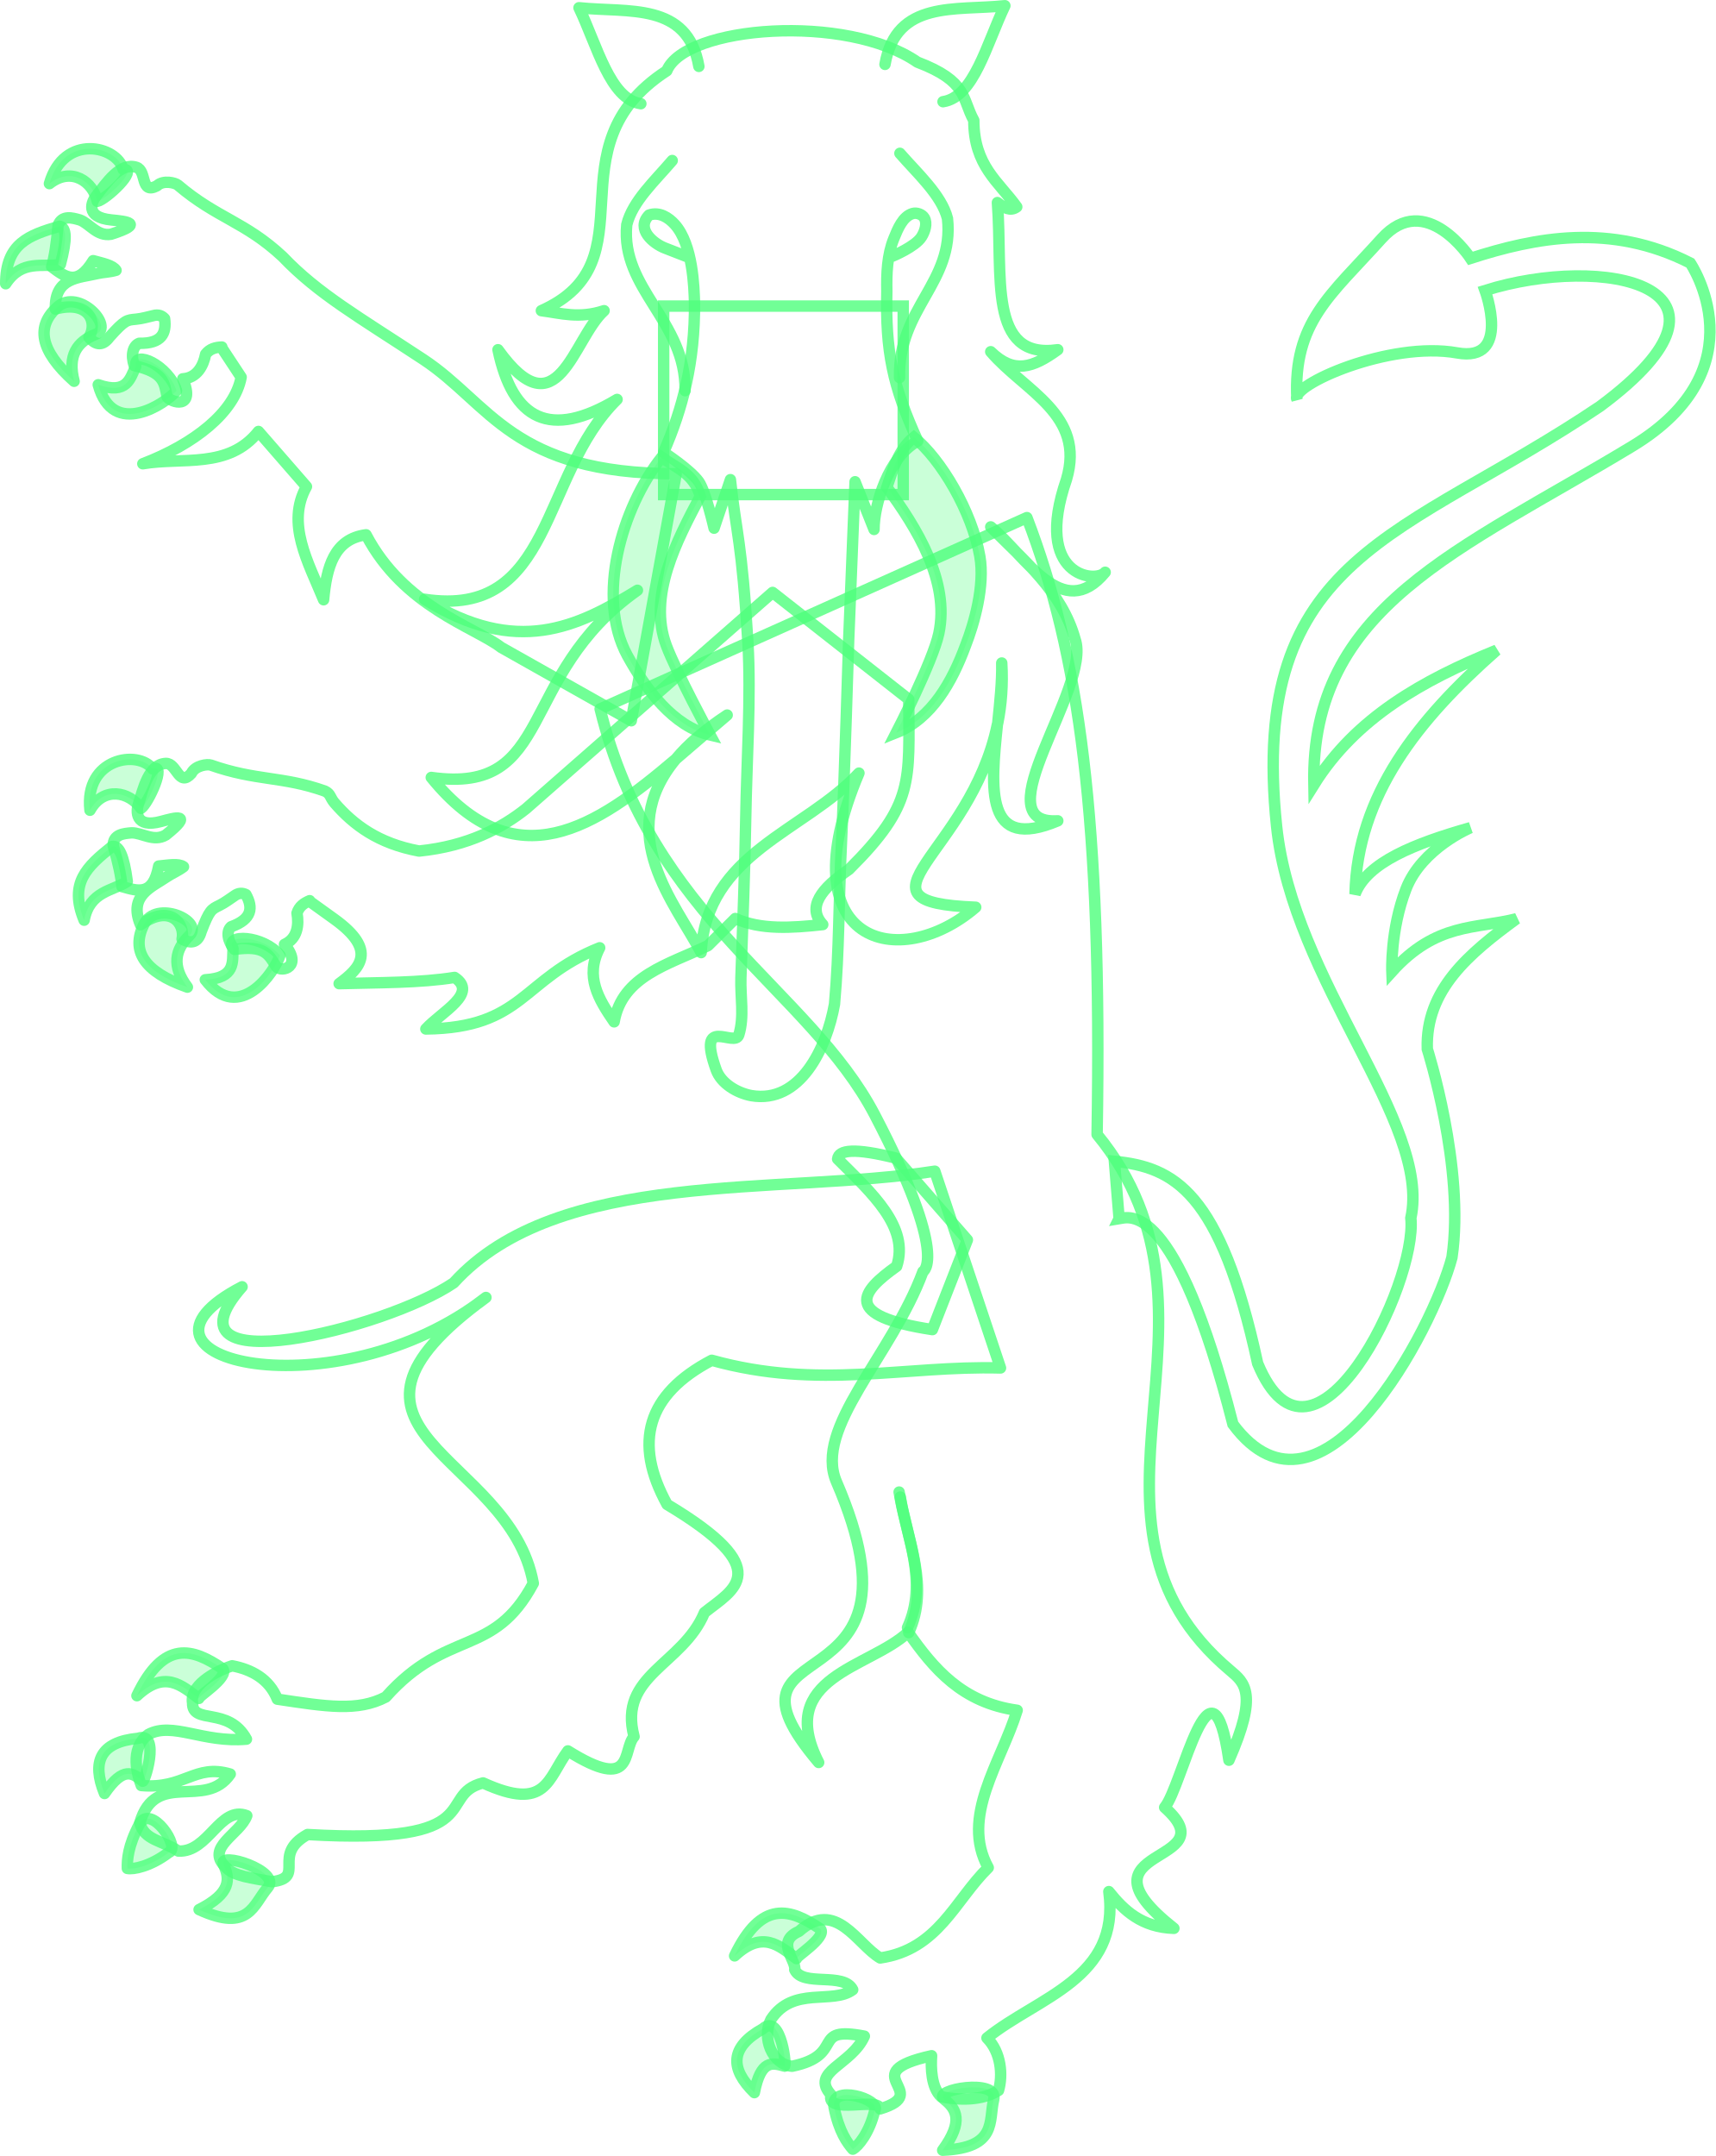
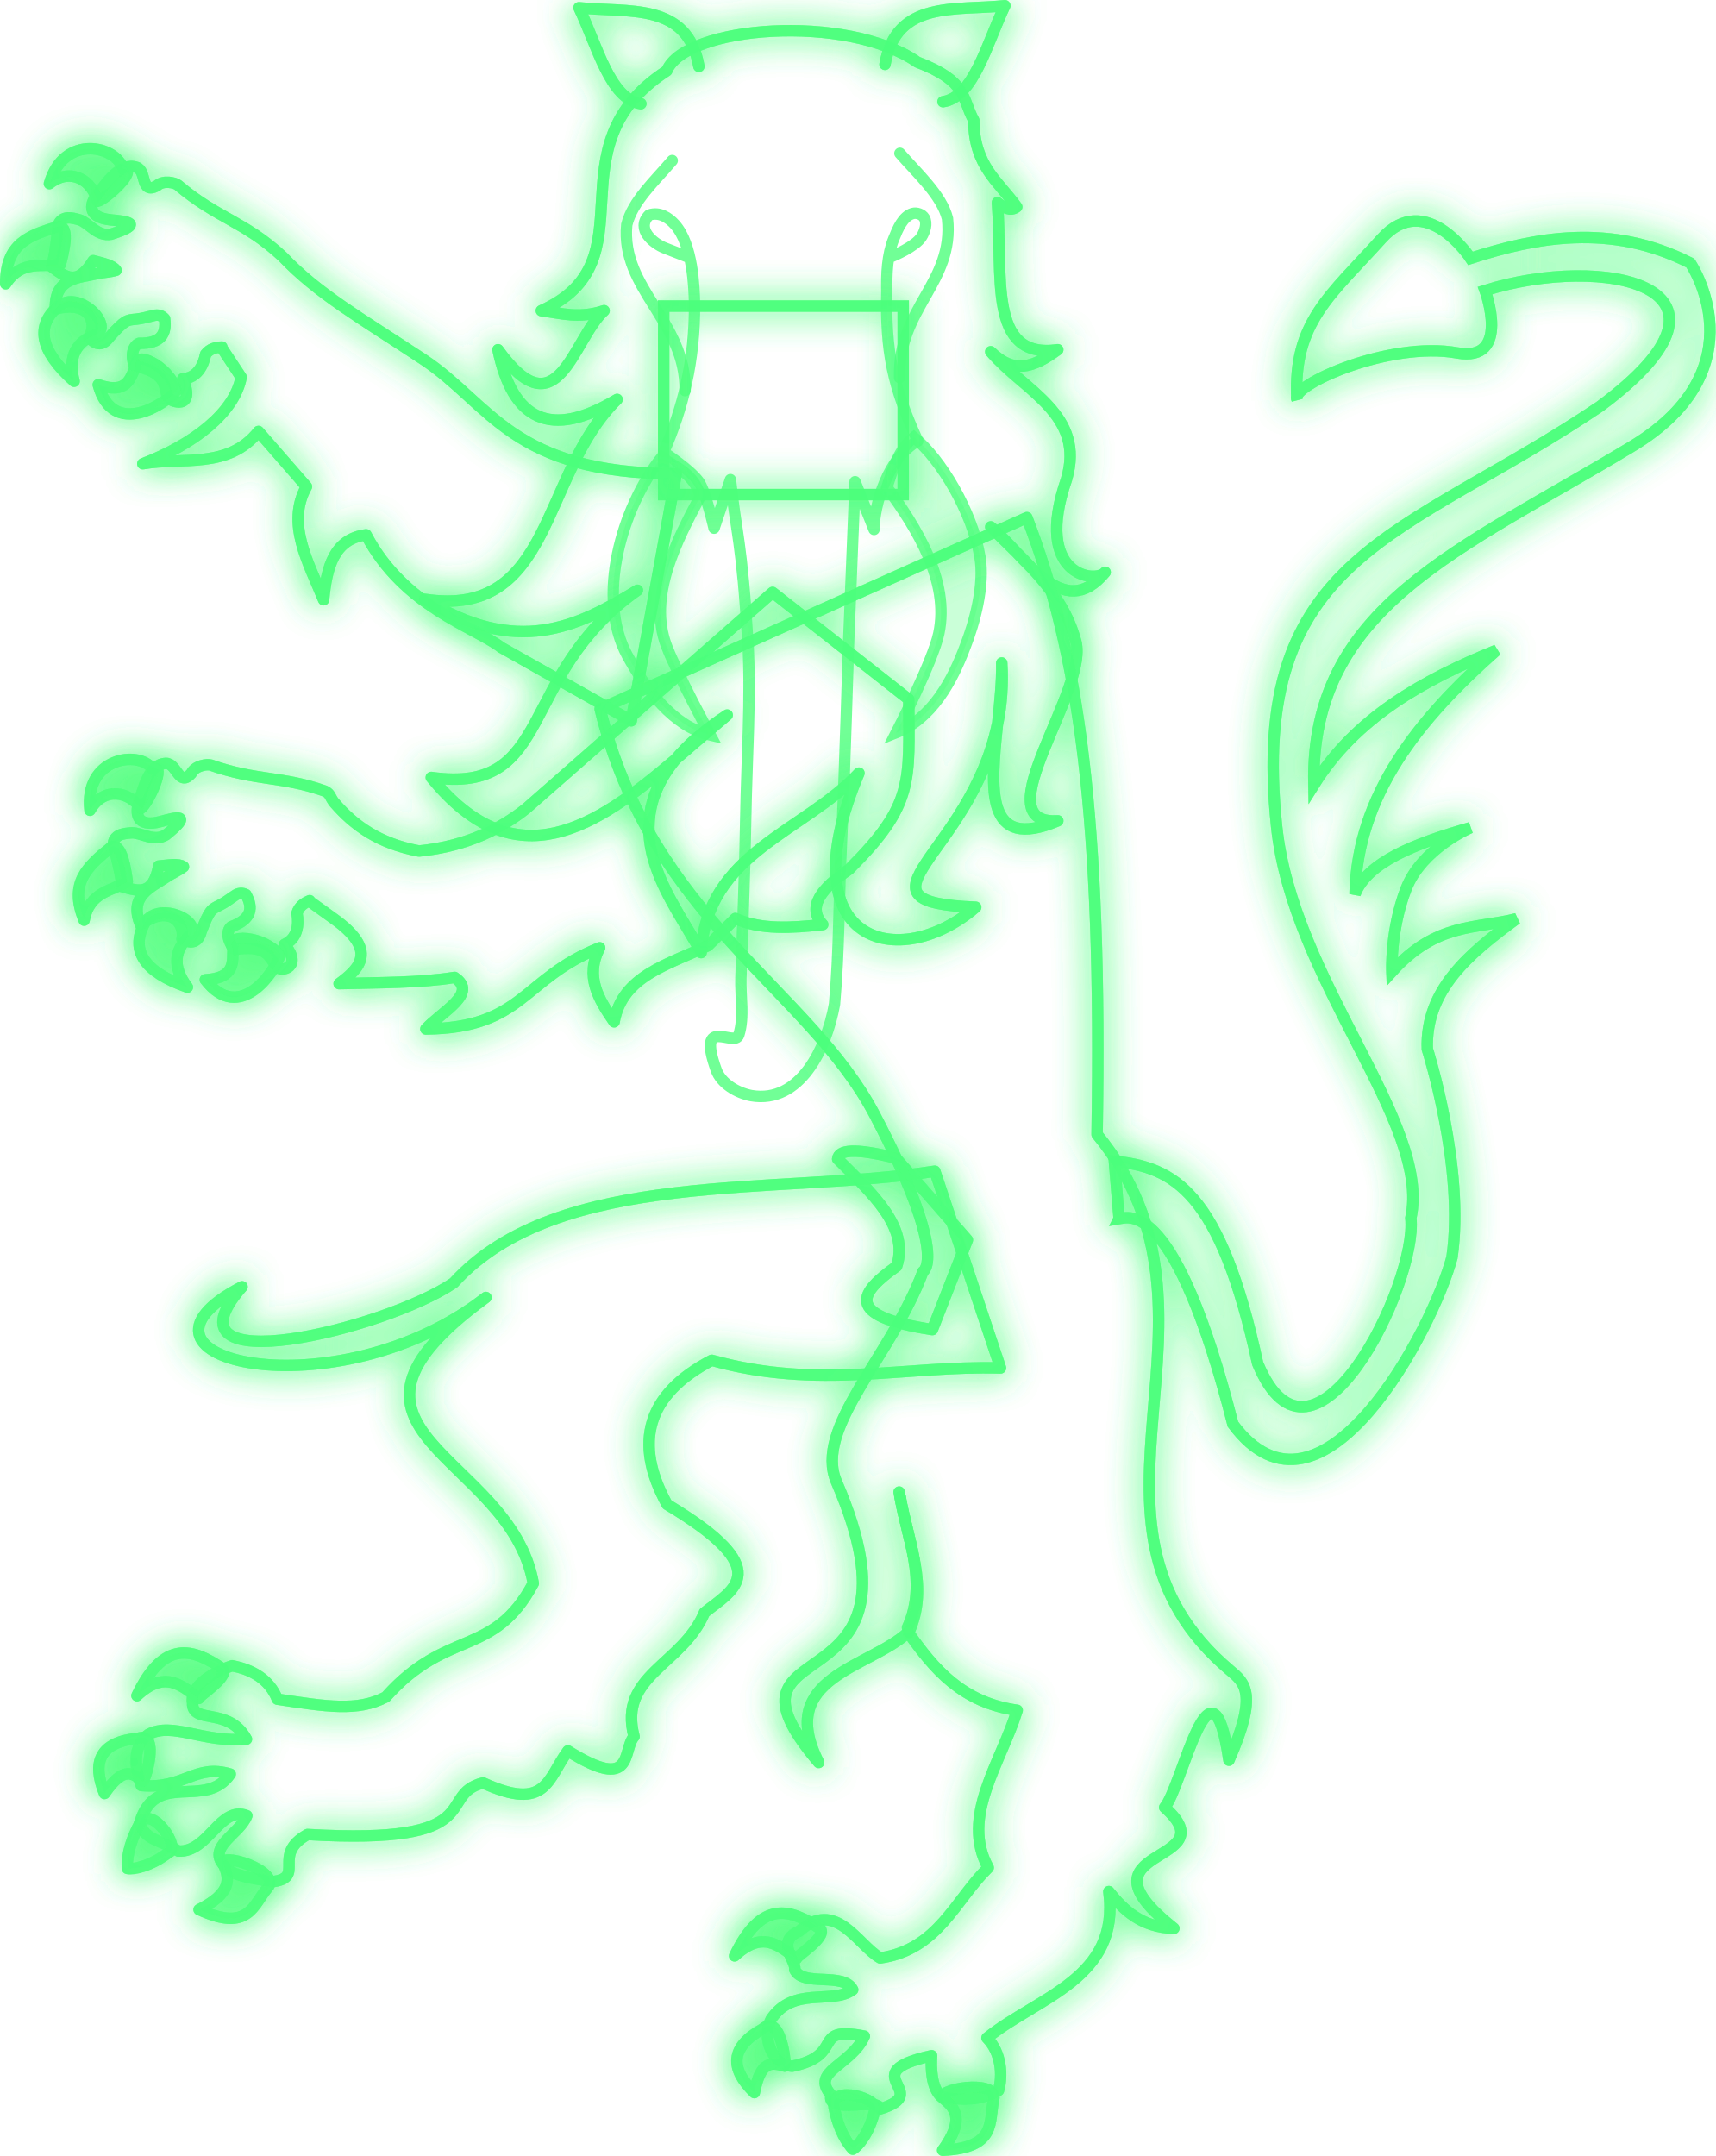
<svg xmlns="http://www.w3.org/2000/svg" version="1.0" width="300.425" height="377.501" id="svg2" xml:space="preserve">
-   <defs id="defs6" />
+   <defs id="defs6">
+     <filter id="beam-glow" x="-50%" y="-50%" width="200%" height="200%">
+       <feGaussianBlur in="SourceGraphic" stdDeviation="3" result="blur" />
+       <feMerge>
+         <feMergeNode in="blur" />
+         <feMergeNode in="blur" />
+         <feMergeNode in="SourceGraphic" />
+       </feMerge>
+     </filter>
+   </defs>
+   <style>
+     /* Beam: a short bright segment moves along every path outline */
+     @keyframes beam-trace {
+       0%   { stroke-dashoffset: 0; }
+       100% { stroke-dashoffset: -2000; }
+     }
+     .beam-path {
+       stroke: #b8ffc8 !important;
+       stroke-width: 3 !important;
+       stroke-opacity: 1 !important;
+       fill: none !important;
+       stroke-dasharray: 40 1960;
+       animation: beam-trace 5s linear infinite;
+       filter: url(#beam-glow);
+     }
+   </style>
  <g id="g5175" transform="translate(4.031251,0.1230422)" style="stroke:#4eff7c;stroke-opacity:0.8;stroke-width:2;stroke-miterlimit:4;stroke-dasharray:none">
    <g style="stroke:#4eff7c;stroke-width:3.14;stroke-miterlimit:4;stroke-opacity:0.8;stroke-dasharray:none" transform="matrix(0.6258492,0.1180821,-0.1180821,0.6258492,29.1951,-40.6421)" id="g3046-0">
      <path d="m 325.011,344.379 c 2.542,-0.915 14.107,-8.432 41.231,49.719 29.907,27.614 49.244,-36.107 50.671,-56.235 -0.994,-24.839 -17.288,-55.043 -17.288,-55.043 -3.558,-15.929 6.473,-27.976 17.486,-39.742 -10.513,4.912 -21.462,5.015 -30.999,20.666 0,0 -2.583,-11.128 -0.397,-23.05 2.186,-11.923 14.307,-19.871 14.307,-19.871 -14.232,7.122 -26.181,14.624 -27.819,23.845 -4.431,-26.859 8.162,-50.476 25.832,-73.125 -18.401,11.854 -34.634,25.441 -42.524,45.703 -10.064,-47.994 27.462,-70.726 68.754,-107.701 30.991,-27.751 6.359,-52.459 6.359,-52.459 -23.677,-6.906 -43.305,1.05 -59.613,9.935 0,0 -15.62,-16.293 -25.037,-0.795 -10.922,17.974 -19.657,27.087 -14.705,47.69 -2.554,-3.405 22.025,-20.509 40.934,-20.666 15.223,-0.126 4.372,-18.281 4.372,-18.281 29.907,-16.015 74.879,-15.539 36.96,25.435 -46.207,45.69 -87.657,57.583 -65.972,129.956 12.317,41.105 56.905,72.086 56.235,98.957 5.167,17.362 -12.16,80.47 -33.979,47.094 -18.883,-44.732 -32.69,-48.7 -49.009,-47.31 l 4.201,15.276 z" style="fill:none;fill-opacity:0.3;fill-rule:evenodd;stroke:#4eff7c;stroke-width:3.14;stroke-linecap:butt;stroke-linejoin:miter;stroke-miterlimit:4;stroke-opacity:0.8;stroke-dasharray:none;display:inline" id="path2030-39" />
    </g>
    <path id="path3243-2" d="m 12.825,34.169 c -0.738,0.923 -2.167,3.738 2.66,4.22 2.526,0.253 5.977,0.571 -0.07,2.5 -2.438,0.427 -3.772,-1.895 -5.469,-2.5 -1.309,-0.379 -3.112,-0.899 -3.812,0.938 -0.267,3.307 -0.662,5.649 -1.125,7.25 2.397,1.796 4.482,3.502 7.281,-1.062 1.576,0.445 3.417,0.78 4,1.688 -1.145,0.336 -2.342,0.352 -3.219,0.562 -3.293,0.79 -7.56,0.64 -7.406,6.219 6.203,-1.629 7.369,2.648 5.875,4.938 1.269,1.513 2.472,1.497 3.594,-0.031 2.738,-3.056 3.066,-2.971 4.656,-3.125 1.127,-0.109 2.186,-0.441 3.031,-0.625 0.884,-0.252 1.515,0.028 1.969,0.531 0.354,2.575 -0.511,4.387 -4.438,4.312 -1.075,0.396 -1.531,2.024 -0.875,3.906 5.195,1.184 5.264,2.933 5.75,5.469 0.609,0.956 5.07,2.403 2.75,-3.156 2.496,-0.144 3.604,-2.274 4,-4.312 0.772,-0.988 1.777,-1.205 2.844,-1.25 l -0.062,0.062 3.438,5.219 c -1.146,6.169 -8.274,11.741 -17.219,15.156 6.957,-1.2 14.981,0.966 20.25,-5.656 l 8.406,9.656 c -3.596,6.474 0.271,13.158 3,19.812 0.52,-5.707 1.833,-10.645 7.438,-11.375 6.599,12.619 19.044,16.158 23.656,19.719 l 22.781,12.844 7.875,-43.25 C 85.59,82.827 81.874,70.577 70.071,62.795 58.738,55.323 51.682,51.341 45.471,44.827 38.816,38.627 34.005,38.134 27.102,32.264 c -0.397,-0.338 -2.509,-0.951 -3.654,0.154 -2.946,1.539 -1.733,-2.63 -3.571,-3.241 -2.87,-0.955 -5.295,2.794 -7.052,4.991 z" style="fill:none;fill-rule:evenodd;stroke:#4eff7c;stroke-width:2;stroke-linecap:round;stroke-linejoin:round;stroke-miterlimit:4;stroke-opacity:0.8;stroke-dasharray:none" />
    <path id="path3524-72" style="fill:none;fill-rule:evenodd;stroke:#4eff7c;stroke-width:2;stroke-linecap:round;stroke-linejoin:round;stroke-miterlimit:4;stroke-opacity:0.8;stroke-dasharray:none" d="m 159.663,204.945 c -27.185,4.249 -65.932,-0.626 -84.245,19.547 -11.863,8.104 -52.202,17.96 -37.059,0.69 -24.705,12.813 16.436,22.359 42.703,1.871 -32.641,23.782 4.17,27.115 8.292,50.053 -6.994,13.102 -15.056,7.798 -25.83,19.908 -4.959,2.579 -10.384,1.666 -18.992,0.377 -1.423,-3.584 -4.561,-5.206 -7.912,-5.847 -3.452,1.142 -7.434,3.66 -6.931,6.501 -0.088,3.896 6.275,0.553 9.435,6.347 -7.609,0.676 -12.917,-3.096 -17.165,-0.832 -3.466,2.542 -1.828,7.443 -1.248,8.951 7.56,0.687 9.381,-3.86 15.575,-2.006 -4.36,6.352 -13.053,-0.89 -15.841,8.542 0.819,3.09 3.876,3.035 6.756,4.938 5.28,0.28 7.289,-8.015 11.986,-6.196 -1.186,3.266 -7.384,5.572 -3.683,9.001 1.26,1.596 4.669,1.922 8.095,2.566 6.088,-0.724 -0.221,-4.666 6.223,-8.268 32.191,1.88 22.343,-6.908 30.737,-9.035 11.167,5.096 11.256,-0.734 14.854,-5.604 11.795,7.385 9.473,-0.153 11.587,-2.512 -2.852,-10.783 8.539,-12.534 12.33,-21.714 5.133,-4.08 12.665,-7.429 -6.547,-18.93 -5.964,-10.838 -3.531,-19.301 7.818,-25.242 18.786,5.228 33.712,0.898 50.568,1.347 z" />
    <path id="path3526-29" style="fill:none;fill-rule:evenodd;stroke:#4eff7c;stroke-width:2;stroke-linecap:round;stroke-linejoin:round;stroke-miterlimit:4;stroke-opacity:0.8;stroke-dasharray:none" d="m 142.647,202.808 c 5.992,5.984 12.607,11.9 10.338,18.789 -6.27,4.465 -9.684,8.666 6.254,11.086 l 6.13,-15.707 -12.507,-14.318 c -7.313,-1.828 -10.024,-1.445 -10.215,0.15 z" />
    <path id="path3453-25" style="fill:none;fill-rule:evenodd;stroke:#4eff7c;stroke-width:2;stroke-linecap:round;stroke-linejoin:round;stroke-miterlimit:4;stroke-opacity:0.8;stroke-dasharray:none" d="m 101.057,124.005 c 8.983,36.751 36.574,49.054 48.078,71.062 13.143,25.143 8.458,27.455 8.458,27.455 -5.489,14.828 -19.22,27.384 -15.144,36.83 17.797,41.239 -23.724,24.827 -3.122,49.123 -7.67,-15.021 8.919,-16.506 15.667,-22.801 4.48,6.391 9.438,12.315 19.093,13.663 -2.84,9.227 -9.985,18.616 -5.066,27.553 -5.846,5.722 -8.742,14.332 -18.919,15.814 -4.033,-2.362 -7.782,-10.444 -14.227,-4.656 -4.154,1.821 -0.456,5.03 -0.737,6.706 1.38,3.058 8.593,0.366 10.149,3.508 -3.508,2.649 -10.431,-0.72 -14.306,5.198 -1.662,3.134 0.176,7.929 3.699,8.203 9.53,-1.976 3.045,-7.118 12.647,-5.269 -2.279,5.123 -9.534,6.141 -5.833,10.261 -0.97,3.609 8.373,0.32 8.594,2.475 9.606,-2.92 -4.989,-6.2 9.014,-9.311 -0.141,2.041 -0.072,5.591 1.683,7.183 2.937,0.6 7.19,0.74 10.035,-1.113 0.776,-2.634 0.473,-6.669 -2.023,-9.181 8.943,-7.203 23.378,-10.386 21.343,-25.627 2.672,3.344 5.76,6.244 11.39,6.436 -18.542,-14.638 9.921,-10.921 -1.616,-21.176 3.084,-3.608 8.193,-29.368 11.255,-8.261 5.179,-11.711 2.714,-13.61 0.24,-15.691 -31.221,-26.265 2.916,-61.906 -23.326,-93.875 0.926,-55.377 -3.171,-84.205 -12.291,-108.009 z" />
    <path id="path2262-2" d="m 131.258,103.608 -43.188,37.875 c -4.178,3.321 -10.05,6.528 -18.719,7.406 -7.151,-1.331 -11.46,-4.569 -14.812,-8.438 -0.848,-1.025 -0.641,-1.562 -1.688,-2.062 -7.433,-2.642 -12.024,-1.747 -20,-4.562 -0.491,-0.173 -2.7,0.027 -3.375,1.469 -2.202,2.49 -2.534,-1.836 -4.469,-1.75 -3.022,0.134 -3.956,4.477 -4.812,7.156 -0.36,1.126 -0.68,4.274 4,3 2.45,-0.667 5.772,-1.588 0.812,2.375 -2.124,1.27 -4.199,-0.416 -6,-0.375 -1.358,0.113 -3.221,0.253 -3.219,2.219 0.932,3.184 1.392,5.526 1.531,7.188 2.88,0.821 5.453,1.669 6.438,-3.594 1.63,-0.148 3.475,-0.514 4.344,0.125 -0.949,0.723 -2.069,1.178 -2.812,1.688 -2.793,1.915 -6.855,3.313 -4.719,8.469 5.212,-3.737 7.858,-0.172 7.281,2.5 1.726,0.96 2.842,0.516 3.344,-1.312 1.466,-3.832 1.789,-3.882 3.219,-4.594 1.014,-0.505 1.87,-1.182 2.594,-1.656 0.735,-0.551 1.428,-0.527 2.031,-0.219 1.251,2.279 1.1,4.292 -2.594,5.625 -0.863,0.754 -0.691,2.445 0.594,3.969 5.275,-0.75 5.953,0.836 7.312,3.031 0.95,1.069 4.697,0.022 1.438,-3.906 2.28,-1.026 2.546,-3.424 2.188,-5.469 0.368,-1.198 1.238,-1.764 2.219,-2.188 l -0.031,0.094 4.344,3.125 c 7.676,5.522 4.448,8.659 0.844,11.312 6.957,-0.195 14.318,-0.125 20.219,-1.094 4.223,2.783 -2.241,5.987 -5.031,9.031 17.149,-0.192 16.798,-8.779 30.438,-14.219 -2.637,5.01 -0.191,9.013 2.531,12.969 1.415,-8.061 9.447,-10 16.438,-13.344 l 4.781,-4.75 c 4.479,2.014 9.847,1.658 15.312,1.062 -2.799,-3.054 -0.278,-6.316 4.594,-9.656 11.51,-11.437 10.502,-15.407 10.469,-29.781 z" style="fill:none;fill-rule:evenodd;stroke:#4eff7c;stroke-width:2;stroke-linecap:round;stroke-linejoin:round;stroke-miterlimit:4;stroke-opacity:0.8;stroke-dasharray:none" />
    <path id="path3518-7" style="fill:none;fill-rule:evenodd;stroke:#4eff7c;stroke-width:2;stroke-linecap:round;stroke-linejoin:round;stroke-miterlimit:4;stroke-opacity:0.8;stroke-dasharray:none" d="m 155.087,285.741 c 3.679,-8.069 -0.188,-15.856 -1.47,-23.74" />
    <path id="path7191-6" style="color:#000000;fill:#4eff7c;fill-opacity:0.3;fill-rule:nonzero;stroke:#4eff7c;stroke-width:2;stroke-linecap:round;stroke-linejoin:round;stroke-miterlimit:4;stroke-opacity:0.8;stroke-dasharray:none;stroke-dashoffset:0;marker:none;visibility:visible;display:inline;overflow:visible" d="M 12.747,58.399 C 16.035,57.095 9.765,50.301 6.039,53.618 2.312,56.935 2.814,61.172 8.947,66.636 7.772,62.15 9.459,59.704 12.747,58.399 z" />
    <path id="path7193-6" style="color:#000000;fill:#4eff7c;fill-opacity:0.3;fill-rule:nonzero;stroke:#4eff7c;stroke-width:2;stroke-linecap:round;stroke-linejoin:round;stroke-miterlimit:4;stroke-opacity:0.8;stroke-dasharray:none;stroke-dashoffset:0;marker:none;visibility:visible;display:inline;overflow:visible" d="m 26.876,68.286 c -1.317,-4.368 -7.616,-7.335 -7.134,-4.245 -1,2.102 -1.497,4.955 -6.571,3.204 2.562,9.482 11.851,3.295 13.705,1.04 z" />
    <path id="path7195-55" style="color:#000000;fill:#4eff7c;fill-opacity:0.3;fill-rule:nonzero;stroke:#4eff7c;stroke-width:2;stroke-linecap:round;stroke-linejoin:round;stroke-miterlimit:4;stroke-opacity:0.8;stroke-dasharray:none;stroke-dashoffset:0;marker:none;visibility:visible;display:inline;overflow:visible" d="m 30.784,297.264 c -0.372,-0.2 5.295,-3.651 4.214,-5.177 -5.285,-3.616 -10.338,-5.18 -15.049,4.695 4.899,-4.559 7.804,-1.805 10.836,0.482 z" />
    <path id="path7197-3" style="color:#000000;fill:#4eff7c;fill-opacity:0.3;fill-rule:nonzero;stroke:#4eff7c;stroke-width:2;stroke-linecap:round;stroke-linejoin:round;stroke-miterlimit:4;stroke-opacity:0.8;stroke-dasharray:none;stroke-dashoffset:0;marker:none;visibility:visible;display:inline;overflow:visible" d="m 20.911,311.708 c 0.23,0.897 3.32,-8.831 -0.785,-7.461 -6.635,0.637 -8.124,4.113 -5.855,9.66 3.389,-4.927 4.998,-3.505 6.639,-2.199 z" />
    <path id="path7199-2" style="color:#000000;fill:#4eff7c;fill-opacity:0.3;fill-rule:nonzero;stroke:#4eff7c;stroke-width:2;stroke-linecap:round;stroke-linejoin:round;stroke-miterlimit:4;stroke-opacity:0.8;stroke-dasharray:none;stroke-dashoffset:0;marker:none;visibility:visible;display:inline;overflow:visible" d="m 25.535,324.222 c 1.105,-0.378 0.318,-2.539 -0.996,-4.145 -1.313,-1.606 -3.152,-2.656 -4.152,-0.812 -2.048,3.868 -2.161,6.321 -2.116,7.762 1.016,0.211 4.022,-0.336 7.263,-2.805 z" />
    <path id="path7201-8" style="color:#000000;fill:#4eff7c;fill-opacity:0.3;fill-rule:nonzero;stroke:#4eff7c;stroke-width:2;stroke-linecap:round;stroke-linejoin:round;stroke-miterlimit:4;stroke-opacity:0.8;stroke-dasharray:none;stroke-dashoffset:0;marker:none;visibility:visible;display:inline;overflow:visible" d="m 42.838,330.397 c 2.526,-2.924 -8.871,-6.503 -7.72,-4.023 1.151,2.479 1.363,5.01 -4.289,7.861 8.782,4.039 9.484,-0.914 12.01,-3.838 z" />
    <path id="path7189-7" style="color:#000000;fill:#4eff7c;fill-opacity:0.3;fill-rule:nonzero;stroke:#4eff7c;stroke-width:2;stroke-linecap:round;stroke-linejoin:round;stroke-miterlimit:4;stroke-opacity:0.8;stroke-dasharray:none;stroke-dashoffset:0;marker:none;visibility:visible;display:inline;overflow:visible" d="m 17.523,29.52 c 2.801,-0.084 -3.048,5.337 -4.522,5.614 -0.72,-3.443 -4.529,-6.143 -8.378,-3.104 2.541,-8.864 11.882,-6.596 12.901,-2.509 z" />
    <path id="path6302-35" style="color:#000000;fill:#4eff7c;fill-opacity:0.3;fill-rule:nonzero;stroke:#4eff7c;stroke-width:2;stroke-linecap:round;stroke-linejoin:round;stroke-miterlimit:4;stroke-opacity:0.8;stroke-dasharray:none;stroke-dashoffset:0;marker:none;visibility:visible;display:inline;overflow:visible" d="m 6.414,39.488 c 1.199,0.23 1.306,2.24 0.128,6.676 -3.026,0.59 -6.735,-0.97 -9.576,3.397 -0.002,-7.059 4.039,-8.497 9.448,-10.073 z" />
    <path id="path7191-6-3" style="color:#000000;fill:#4eff7c;fill-opacity:0.3;fill-rule:nonzero;stroke:#4eff7c;stroke-width:2;stroke-linecap:round;stroke-linejoin:round;stroke-miterlimit:4;stroke-opacity:0.8;stroke-dasharray:none;stroke-dashoffset:0;marker:none;visibility:visible;display:inline;overflow:visible" d="m 29.158,163.657 c 2.543,-2.459 -5.842,-6.352 -8.024,-1.865 -2.182,4.487 -0.104,8.213 7.649,10.928 -2.796,-3.7 -2.168,-6.604 0.375,-9.063 z" />
    <path id="path7193-6-7" style="color:#000000;fill:#4eff7c;fill-opacity:0.3;fill-rule:nonzero;stroke:#4eff7c;stroke-width:2;stroke-linecap:round;stroke-linejoin:round;stroke-miterlimit:4;stroke-opacity:0.8;stroke-dasharray:none;stroke-dashoffset:0;marker:none;visibility:visible;display:inline;overflow:visible" d="m 44.988,167.166 c -2.882,-3.537 -9.836,-3.88 -8.213,-1.207 -0.124,2.325 0.504,5.152 -4.855,5.466 5.981,7.791 12.213,-1.468 13.068,-4.259 z" />
    <path id="path6302-35-9" style="color:#000000;fill:#4eff7c;fill-opacity:0.3;fill-rule:nonzero;stroke:#4eff7c;stroke-width:2;stroke-linecap:round;stroke-linejoin:round;stroke-miterlimit:4;stroke-opacity:0.8;stroke-dasharray:none;stroke-dashoffset:0;marker:none;visibility:visible;display:inline;overflow:visible" d="m 15.598,148.085 c 1.196,-0.244 2.061,1.574 2.662,6.124 -2.573,1.698 -6.596,1.669 -7.559,6.789 -2.691,-6.526 0.498,-9.395 4.898,-12.913 z" />
    <path id="path7189-7-2" style="color:#000000;fill:#4eff7c;fill-opacity:0.3;fill-rule:nonzero;stroke:#4eff7c;stroke-width:2;stroke-linecap:round;stroke-linejoin:round;stroke-miterlimit:4;stroke-opacity:0.8;stroke-dasharray:none;stroke-dashoffset:0;marker:none;visibility:visible;display:inline;overflow:visible" d="m 22.696,134.511 c 2.558,-1.145 -0.785,6.096 -2.043,6.913 -1.978,-2.909 -6.528,-3.954 -8.929,0.322 -1.028,-9.164 8.473,-10.625 10.972,-7.235 z" />
    <path id="path7195-55-1" style="color:#000000;fill:#4eff7c;fill-opacity:0.3;fill-rule:nonzero;stroke:#4eff7c;stroke-width:2;stroke-linecap:round;stroke-linejoin:round;stroke-miterlimit:4;stroke-opacity:0.8;stroke-dasharray:none;stroke-dashoffset:0;marker:none;visibility:visible;display:inline;overflow:visible" d="m 135.44,342.82 c -0.372,-0.2 5.295,-3.651 4.214,-5.177 -5.285,-3.616 -10.338,-5.18 -15.049,4.695 4.899,-4.559 7.804,-1.805 10.836,0.482 z" />
    <path id="path7197-3-4" style="color:#000000;fill:#4eff7c;fill-opacity:0.3;fill-rule:nonzero;stroke:#4eff7c;stroke-width:2;stroke-linecap:round;stroke-linejoin:round;stroke-miterlimit:4;stroke-opacity:0.8;stroke-dasharray:none;stroke-dashoffset:0;marker:none;visibility:visible;display:inline;overflow:visible" d="m 133.275,361.618 c 0.569,0.731 -0.478,-9.422 -3.695,-6.529 -5.831,3.231 -5.809,7.011 -1.516,11.194 1.142,-5.87 3.185,-5.207 5.211,-4.665 z" />
    <path id="path7199-2-0" style="color:#000000;fill:#4eff7c;fill-opacity:0.3;fill-rule:nonzero;stroke:#4eff7c;stroke-width:2;stroke-linecap:round;stroke-linejoin:round;stroke-miterlimit:4;stroke-opacity:0.8;stroke-dasharray:none;stroke-dashoffset:0;marker:none;visibility:visible;display:inline;overflow:visible" d="m 149.145,369.418 c 0.617,-0.991 -1.36,-2.167 -3.393,-2.58 -2.033,-0.413 -4.122,-0.063 -3.729,1.997 0.86,4.292 2.324,6.263 3.272,7.35 0.921,-0.479 2.902,-2.804 3.851,-6.767 z" />
    <path id="path7201-8-7" style="color:#000000;fill:#4eff7c;fill-opacity:0.3;fill-rule:nonzero;stroke:#4eff7c;stroke-width:2;stroke-linecap:round;stroke-linejoin:round;stroke-miterlimit:4;stroke-opacity:0.8;stroke-dasharray:none;stroke-dashoffset:0;marker:none;visibility:visible;display:inline;overflow:visible" d="m 169.981,367.479 c 0.916,-3.753 -10.86,-1.745 -8.706,-0.063 2.154,1.682 3.497,3.838 -0.235,8.952 9.658,-0.407 8.025,-5.136 8.941,-8.89 z" />
    <path id="path3518" style="fill:none;fill-rule:evenodd;stroke:#4eff7c;stroke-width:2;stroke-linecap:round;stroke-linejoin:round;stroke-miterlimit:4;stroke-opacity:0.8;stroke-dasharray:none" d="m 154.885,284.865 c 3.679,-8.069 -0.188,-15.856 -1.47,-23.74" />
    <g style="stroke:#4eff7c;stroke-width:3.102;stroke-miterlimit:4;stroke-opacity:0.8;stroke-dasharray:none" transform="matrix(0.6447848,0,0,0.6447848,792.3761,-12.69054)" id="g5392-6">
      <rect style="fill:none;fill-opacity:0.3;stroke:#4eff7c;stroke-width:3.102;stroke-miterlimit:4;stroke-opacity:0.8;stroke-dasharray:none" id="rect9152-4-0" width="65.059" height="51.186" x="-1054.911" y="102.611" />
      <path id="path2940-9-0" style="fill:none;fill-opacity:0.3;fill-rule:evenodd;stroke:#4eff7c;stroke-width:3.102;stroke-linecap:round;stroke-linejoin:round;stroke-miterlimit:4;stroke-dasharray:none;stroke-opacity:0.8" d="m -1054.062,38.711 c -32.158,20.878 -3.69,51.559 -34.067,65.144 5.335,0.676 10.228,2.265 17.033,0 -8.524,7.668 -12.517,33.307 -28.812,10.601 3.986,19.038 14.106,24.473 32.345,13.5 -20.938,20.574 -17.158,59.601 -52.278,54.271 25.047,15.608 41.417,7.586 57.805,-2.446 -32.966,23.274 -22.359,55.573 -55.993,50.828 22.943,28.237 44.715,13.513 66.412,-4.983 3.282,-3.95 7.813,-7.915 13.953,-11.96 -4.655,3.928 -9.299,7.992 -13.953,11.96 -16.915,20.356 -0.139,39.095 6.886,52.55 1.42,-27.065 28.14,-32.875 42.855,-48.744 -19.725,46.512 10.96,54.255 31.711,36.422 -36.489,-1.431 -1.465,-14.148 5.889,-49.65 -1.831,17.631 -3.442,34.564 16.399,26.184 -20.9,1.304 9.285,-36.318 4.711,-49.288 -3.583,-12.987 -13.818,-21.316 -22.923,-30.533 9.286,7.531 19.526,26.34 31.077,12.322 -2.448,3.06 -19.652,1.291 -10.51,-25.188 5.252,-17.663 -11.383,-23.961 -20.567,-34.701 6.281,6.112 11.395,4.393 18.211,-0.544 -19.167,2.813 -14.872,-20.223 -16.399,-39.956 1.752,1.38 3.503,2.481 5.255,1.178 -4.871,-6.812 -11.649,-11.128 -11.661,-23.493 -3.294,-5.949 -1.533,-10.581 -15.338,-15.829 -19.161,-13.299 -63.067,-9.884 -68.043,2.356 z m 90.965,160.82 c 0.358,5.892 -0.087,11.335 -1.087,16.309 0.586,-5.638 1.188,-11.373 1.087,-16.309 z" />
      <path id="path2472-67-2-4-0-6" style="fill:none;fill-rule:evenodd;stroke:#4eff7c;stroke-width:3.102;stroke-linecap:round;stroke-linejoin:round;stroke-miterlimit:4;stroke-opacity:0.8;stroke-dasharray:none" d="m -1045.352,37.521 c -3.056,-17.574 -19.229,-14.511 -32.555,-15.929 4.966,10.374 8.407,24.821 16.795,26.063" />
      <path id="path2472-67-2-4-1" style="fill:none;fill-rule:evenodd;stroke:#4eff7c;stroke-width:3.102;stroke-linecap:round;stroke-linejoin:round;stroke-miterlimit:4;stroke-opacity:0.8;stroke-dasharray:none" d="m -994.805,36.973 c 3.056,-17.574 19.229,-14.511 32.555,-15.929 -4.967,10.374 -8.407,24.821 -16.795,26.063" />
    </g>
  </g>
  <g id="layer1" transform="matrix(0.2503884,0,0,0.2480723,-199.5851,-65.67865)" style="fill:none;fill-opacity:0.3">
    <g id="g4193" transform="matrix(2.827373,-0.01479014,0.01503784,2.874725,507.0859,-766.1692)" style="fill:none;fill-opacity:0.3;stroke-width:2.815;stroke-dasharray:none">
      <path id="path3349" d="m 266.727,399.404 c -4.182,4.855 -9.898,9.927 -11.333,15.714 -1.623,15.767 14.521,23.704 14.213,40.798" style="fill:none;fill-opacity:0.3;fill-rule:evenodd;stroke:#4eff7c;stroke-width:2.815;stroke-linecap:round;stroke-linejoin:miter;stroke-opacity:0.8;stroke-dasharray:none" />
      <path id="path3359-7" d="m 342.298,496.965 c 1.246,7.282 -1.519,16.55 -3.639,21.864 -3.373,8.924 -8.484,17.912 -17.252,21.321 0,0 9.135,-17.451 10.64,-24.288 2.826,-12.842 -5.372,-26.016 -12.657,-35.971 1.505,-4.363 2.974,-9.311 6.74,-12.248 6.724,5.48 14.285,18.32 16.168,29.321 z" style="fill:#4eff7c;fill-opacity:0.3;fill-rule:evenodd;stroke:#4eff7c;stroke-width:2.815;stroke-linecap:butt;stroke-linejoin:miter;stroke-opacity:0.8;stroke-dasharray:none" />
      <path id="path3349-7" d="m 323.05,397.924 c 4.182,4.855 10.253,10.281 11.688,16.069 1.623,15.767 -12.376,21.887 -12.068,38.982" style="fill:none;fill-opacity:0.3;fill-rule:evenodd;stroke:#4eff7c;stroke-width:2.815;stroke-linecap:round;stroke-linejoin:miter;stroke-opacity:0.8;stroke-dasharray:none" />
      <path id="path3353" d="m 321.08,423.161 c 0,0 5.646,-2.275 7.199,-4.679 0.856,-1.326 1.517,-3.318 0.72,-4.679 -0.518,-0.885 -1.894,-1.363 -2.88,-1.08 -2.468,0.709 -3.69,3.75 -4.679,6.119 -1.68,4.024 -1.866,8.598 -1.8,12.958 -0.427,14.691 1.267,23.152 7.454,36.785 -7.279,3.847 -10.921,15.603 -10.927,21.65 l -4.636,-11.73 -1.771,38.588 c 0,0 -1.249,34.975 -2.03,49.362 -0.825,15.194 -0.689,26.89 -1.963,40.268 -2.008,10.858 -8.638,24.462 -20.697,22.362 -3.515,-0.682 -7.452,-2.99 -8.654,-6.363 -4.887,-13.717 4.587,-5.322 5.636,-8.567 1.437,-4.447 0.414,-9.337 0.596,-14.006 0.513,-13.091 1.128,-26.498 1.404,-39.277 0.293,-13.589 1.496,-29.623 0.764,-43.015 -1.371,-25.066 -2.741,-26.684 -4.112,-40.026 l -4.109,11.886 c 0,0 -2.063,-9.182 -3.749,-11.482 -2.215,-3.024 -8.639,-7.199 -8.639,-7.199 4.782,-10.654 7.879,-22.272 7.844,-36.601 -0.074,-3.845 -0.332,-14.379 -4.754,-19.323 -1.509,-1.687 -3.796,-3.214 -6.374,-2.345 -3.386,3.408 1.08,7.016 3.854,8.104 l 5.996,2.353" style="fill:none;fill-opacity:0.3;fill-rule:evenodd;stroke:#4eff7c;stroke-width:2.815;stroke-linecap:round;stroke-linejoin:round;stroke-opacity:0.8;stroke-dasharray:none" />
      <path id="path3359" d="m 254.946,520.832 c 4.577,8.371 11.257,17.509 20.412,19.671 0,0 -8.274,-15.436 -10.711,-21.998 -4.578,-12.326 2.741,-25.785 8.577,-36.654 -1.576,-5.612 -5.892,-6.91 -9.499,-9.601 -9.983,12.38 -16.455,34.279 -8.779,48.581 z" style="fill:#4eff7c;fill-opacity:0.3;fill-rule:evenodd;stroke:#4eff7c;stroke-width:2.815;stroke-linecap:butt;stroke-linejoin:miter;stroke-opacity:0.8;stroke-dasharray:none" />
    </g>
  </g>
+   <use href="#g5175" class="beam-path" />
+   <use href="#layer1" class="beam-path" />
</svg>
